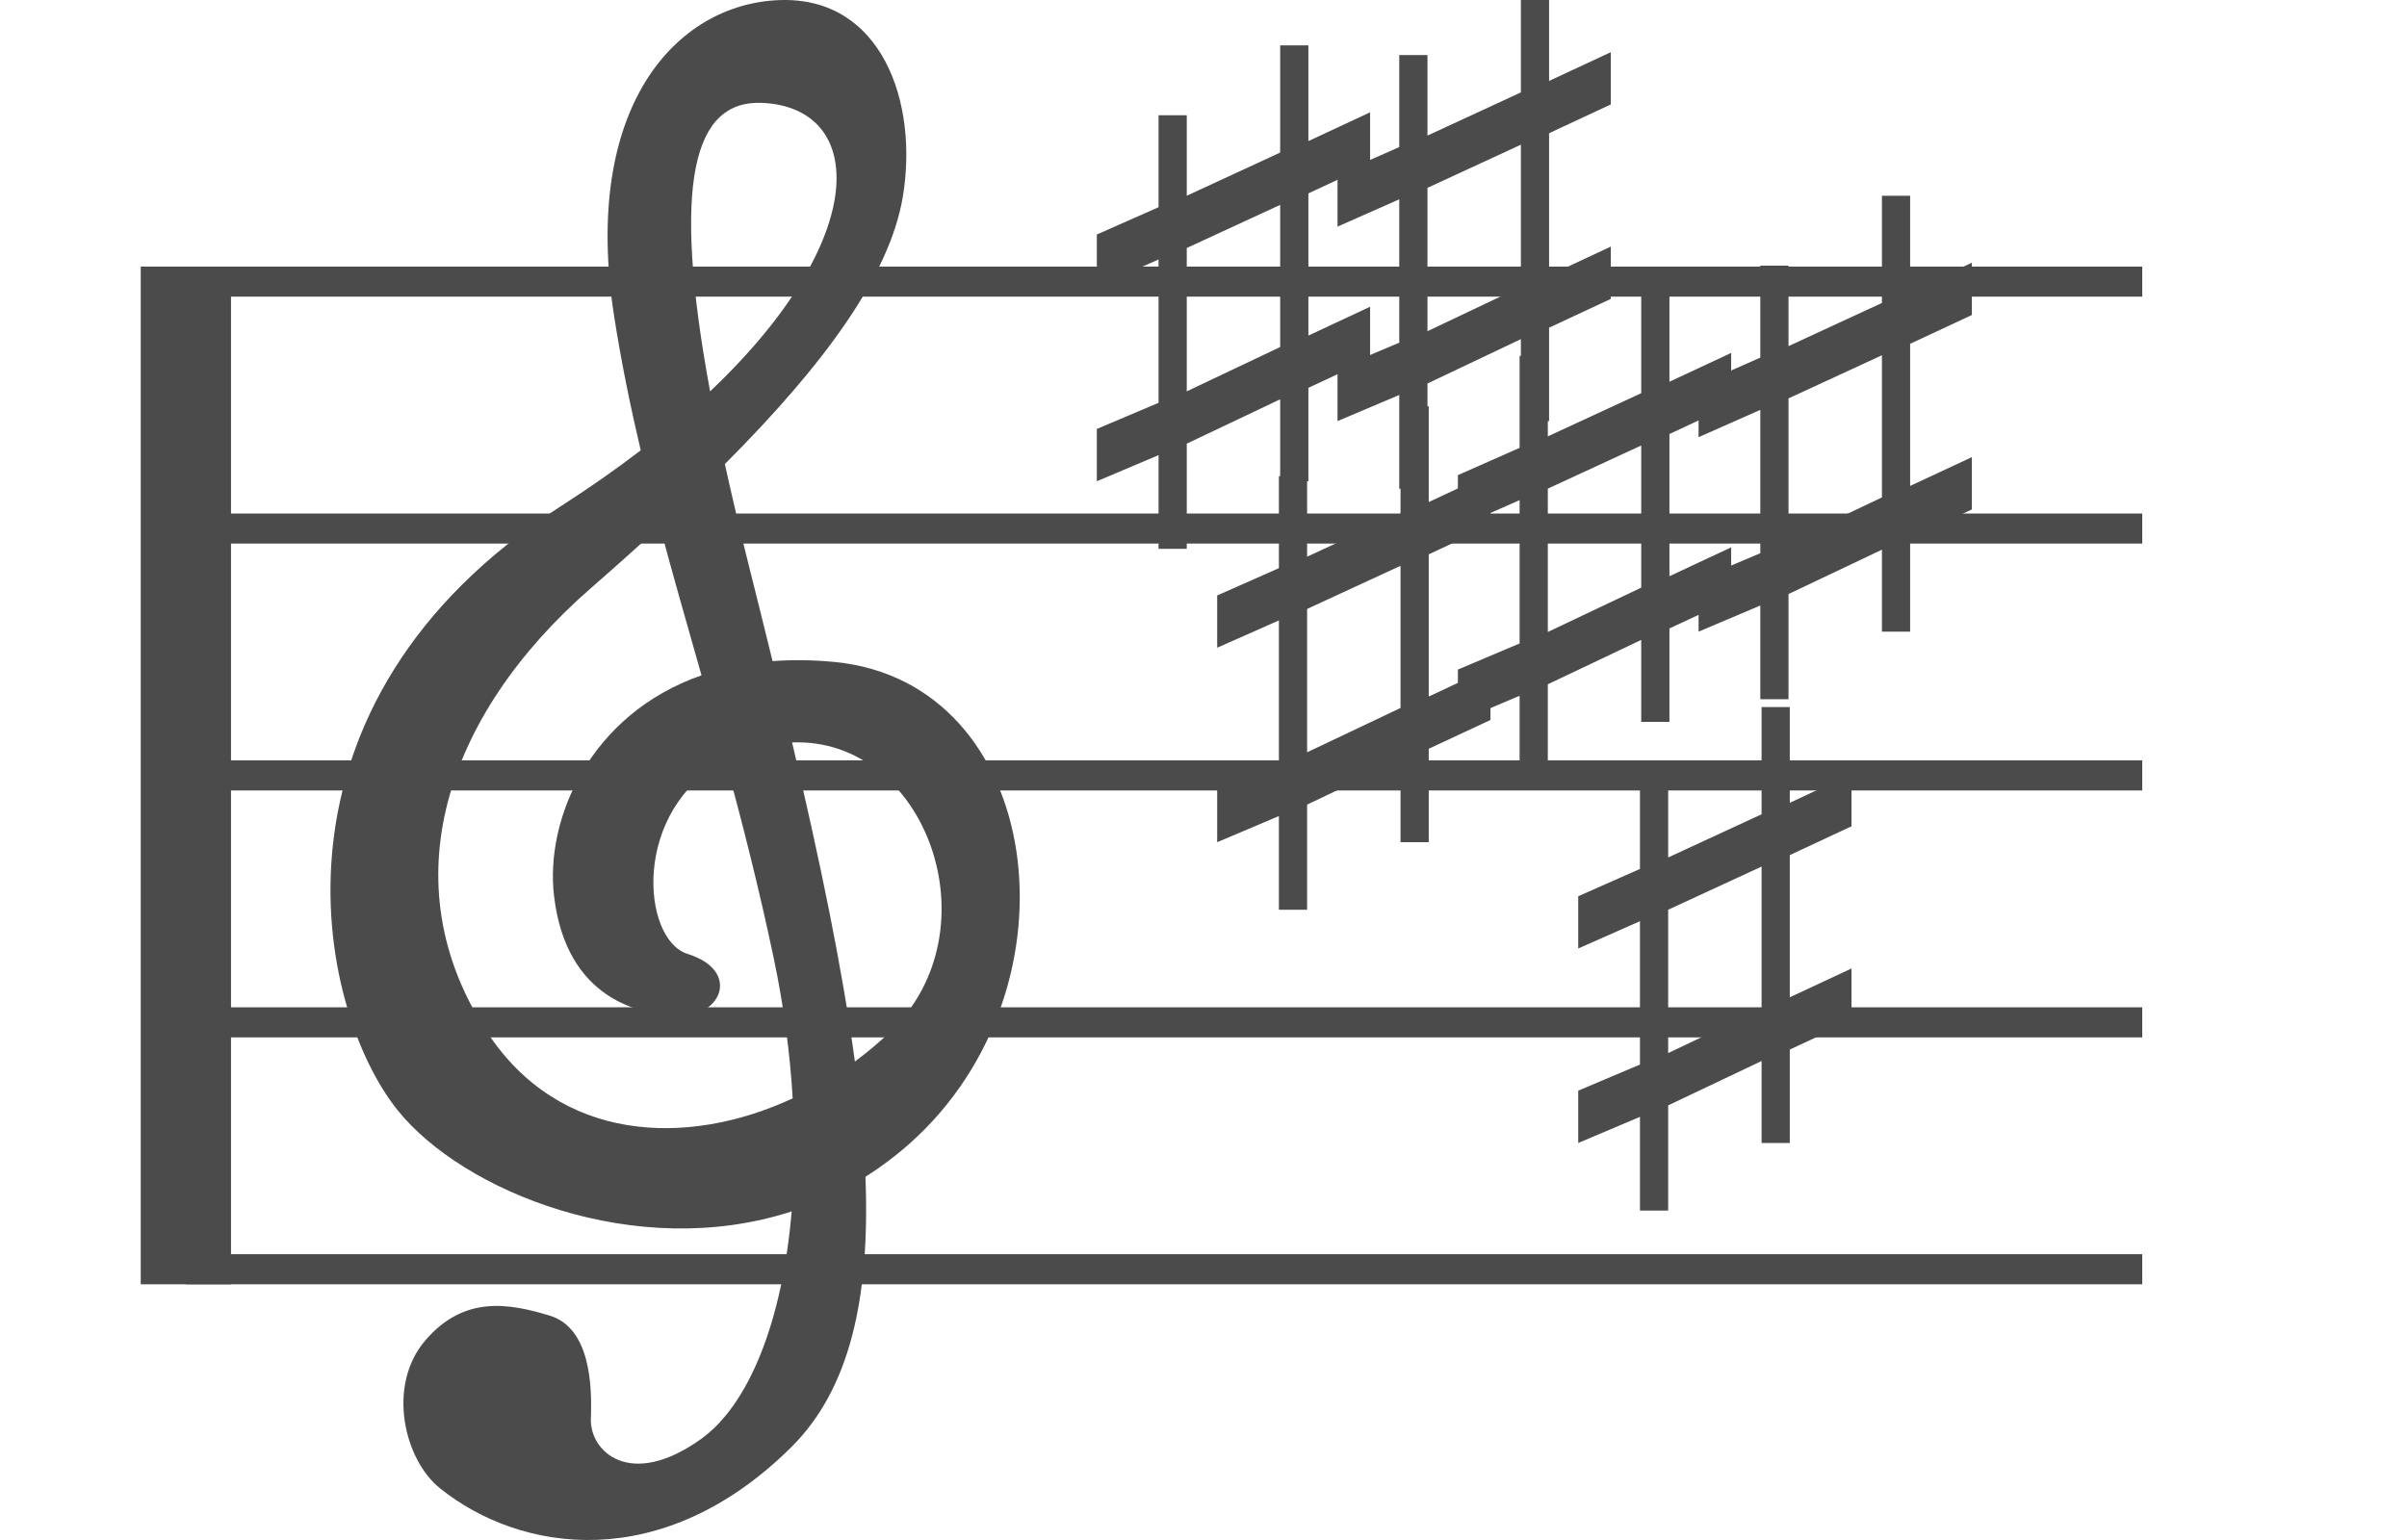
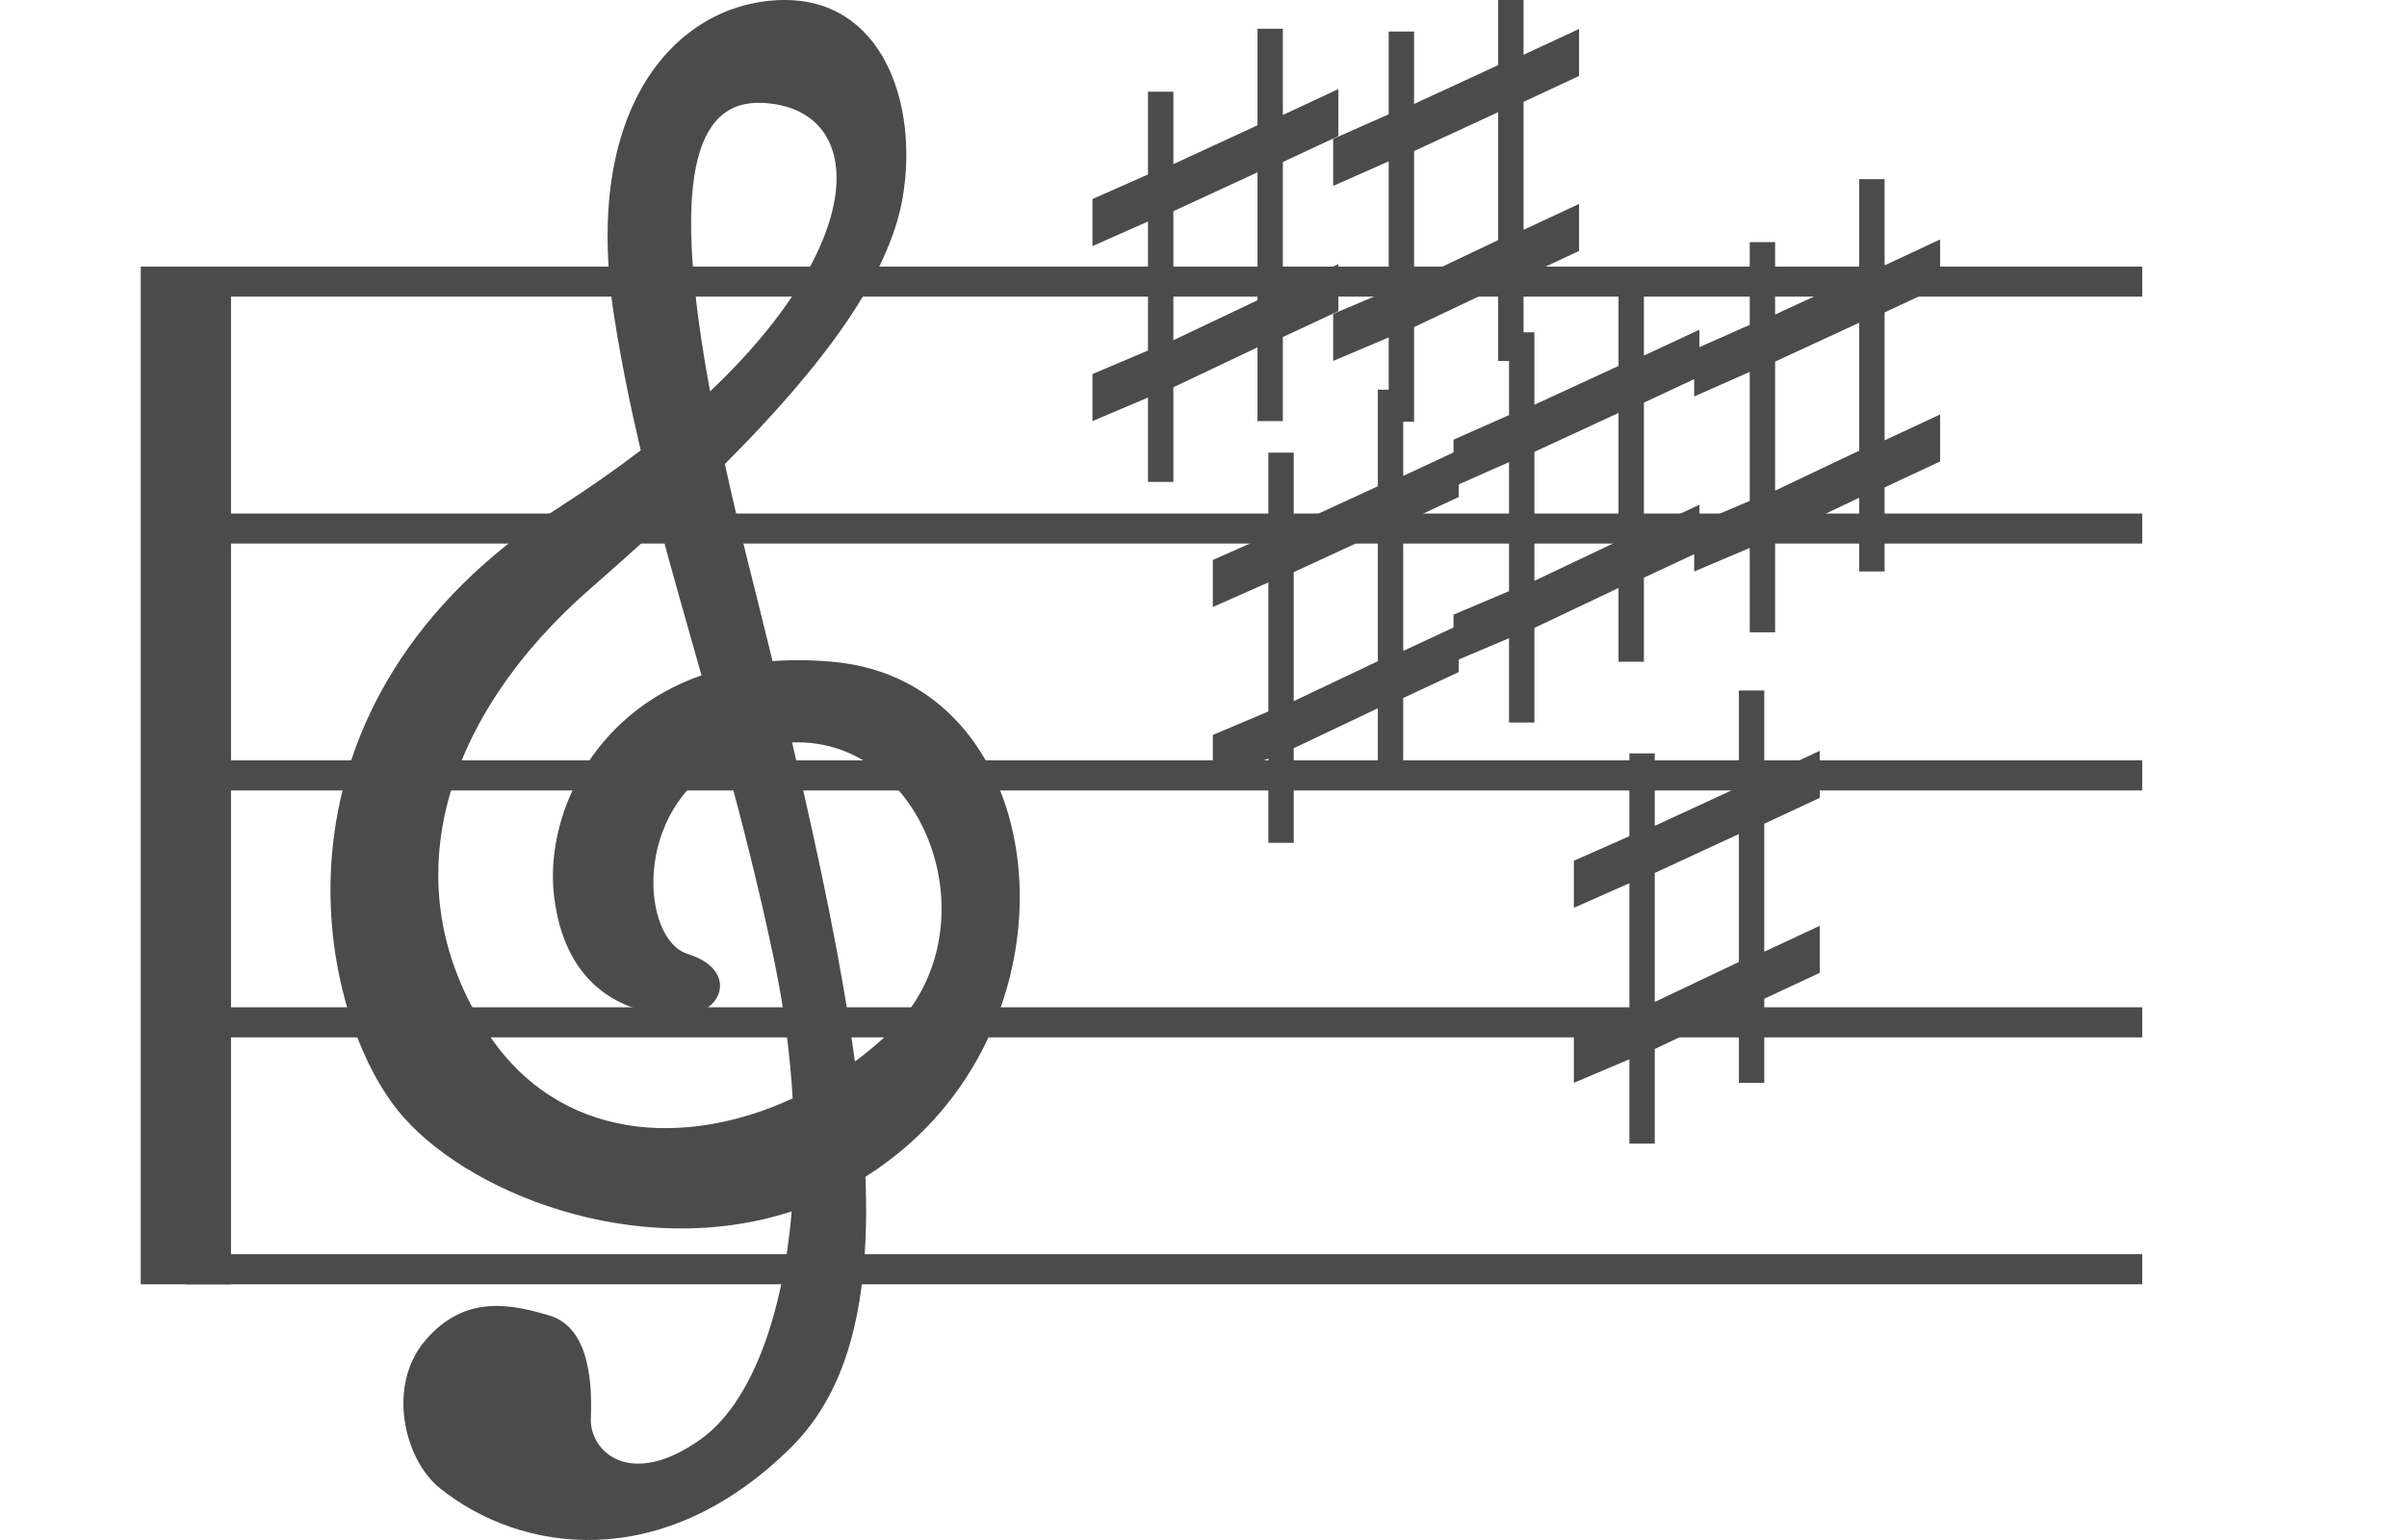
<svg xmlns="http://www.w3.org/2000/svg" version="1.1" id="_x32_" x="0px" y="0px" viewBox="0 0 800 512" style="width: 800px; height: 512px; opacity: 1;" xml:space="preserve">
  <style type="text/css">


        .treble_clef {
            fill: #4B4B4B;
        }

        .line {
            stroke: #4B4B4B;
        }
    </style>
  <g>
    <path class="treble_clef" d="M277.466,220.094c-7.37-0.72-14.253-0.769-20.695-0.295c-2.576-10.568-5.28-21.382-8.069-32.507   c-2.949-11.779-5.534-22.74-7.783-33.006c33.218-33.292,54.707-62.83,59.104-88.646c5.362-31.428-6.904-66.96-41.129-65.603   c-34.221,1.374-65.66,35.525-54.756,105.242c2.36,15.084,5.374,29.808,8.818,44.433c-7.975,6.11-16.748,12.286-26.352,18.454   c-102.404,65.587-81.836,166.732-54.482,200.899c21.591,27.002,79.141,50.56,131.002,33.685   c-3.084,36.515-14.209,64.277-30.123,75.672c-23.644,16.924-37.063,4.098-36.621-6.838c0.434-10.945-0.176-30.078-13.677-34.184   c-13.518-4.09-28.434-6.822-41.321,8.222c-12.912,15.018-7.064,39.631,4.851,49.185c26.781,21.505,73.979,28.728,116.735-13.644   c19.423-19.255,26.278-49.39,24.675-89.914c5.108-3.231,10.094-6.969,14.9-11.247C360.647,328.069,346.909,226.915,277.466,220.094   z M253.441,34.213c34.327,1.637,36.409,44.876-17.431,95.902C223.192,60.749,230.333,33.101,253.441,34.213z M161.855,343.095   c-32.212-49.202-14.106-105.185,34.585-147.606c8-6.978,15.636-13.808,22.879-20.499c4.344,16.277,9.059,32.67,13.84,49.538   c-37.071,12.908-52.09,47.803-49.002,73.464c4.098,34.184,28.494,39.664,42.163,39.664c13.673,0,19.718-15.051,2.18-20.523   c-15.3-4.769-18.675-47.894,12.568-64.335c5.636,20.662,11.162,42.355,16.078,65.701c3.39,16.139,5.44,31.812,6.315,46.675   C228.219,381.515,185.921,379.879,161.855,343.095z M284.133,352.919c-4.156-30.879-11.493-66.299-20.867-106.077   c44.335-1.816,67.922,62.233,32.544,96.253C292.161,346.604,288.239,349.892,284.133,352.919z" />
    <path d="M61.777,88.63 L61.777,426.99" fill="none" class="line" stroke-width="30" stroke-opacity="1.00" stroke-linejoin="round" />
    <path d="M61.777,175.72 L712,175.72" fill="none" class="line" stroke-width="10" stroke-opacity="1.00" stroke-linejoin="round" />
    <path d="M61.777,257.81 L712,257.81" fill="none" class="line" stroke-width="10" stroke-opacity="1.00" stroke-linejoin="round" />
    <path d="M61.777,339.9 L712,339.9" fill="none" class="line" stroke-width="10" stroke-opacity="1.00" stroke-linejoin="round" />
    <path d="M61.777,93.63 L712,93.63" fill="none" class="line" stroke-width="10" stroke-opacity="1.00" stroke-linejoin="round" />
    <path d="M61.777,421.99 L712,421.99" fill="none" class="line" stroke-width="10" stroke-opacity="1.00" stroke-linejoin="round" />
  </g>
  <g>
    <style>
+             .sharp-key {
+                 fill: #4B4B4B;
+                 font-size: 180px;
+                 font-weight: 900;
+                 font-family:  "Courier New", Consolas, monospace;
+             }
+ 
            .key {
                fill: #4B4B4B;
                font-size: 200px;
                font-weight: 900;
                font-family:  "Courier New", Consolas, monospace;
            }
        </style>
-     <text class="key" x="350" y="160">♯</text>
-     <text class="key" x="390" y="280">♯</text>
-     <text class="key" x="430" y="140">♯</text>
-     <text class="key" x="470" y="240">♯</text>
-     <text class="key" x="510" y="380">♯</text>
-     <text class="key" x="550" y="210">♯</text>
+     <text class="sharp-key" x="350" y="140">♯</text>
+     <text class="sharp-key" x="390" y="260">♯</text>
+     <text class="sharp-key" x="430" y="120">♯</text>
+     <text class="sharp-key" x="470" y="220">♯</text>
+     <text class="sharp-key" x="510" y="360">♯</text>
+     <text class="sharp-key" x="550" y="190">♯</text>
  </g>
</svg>
